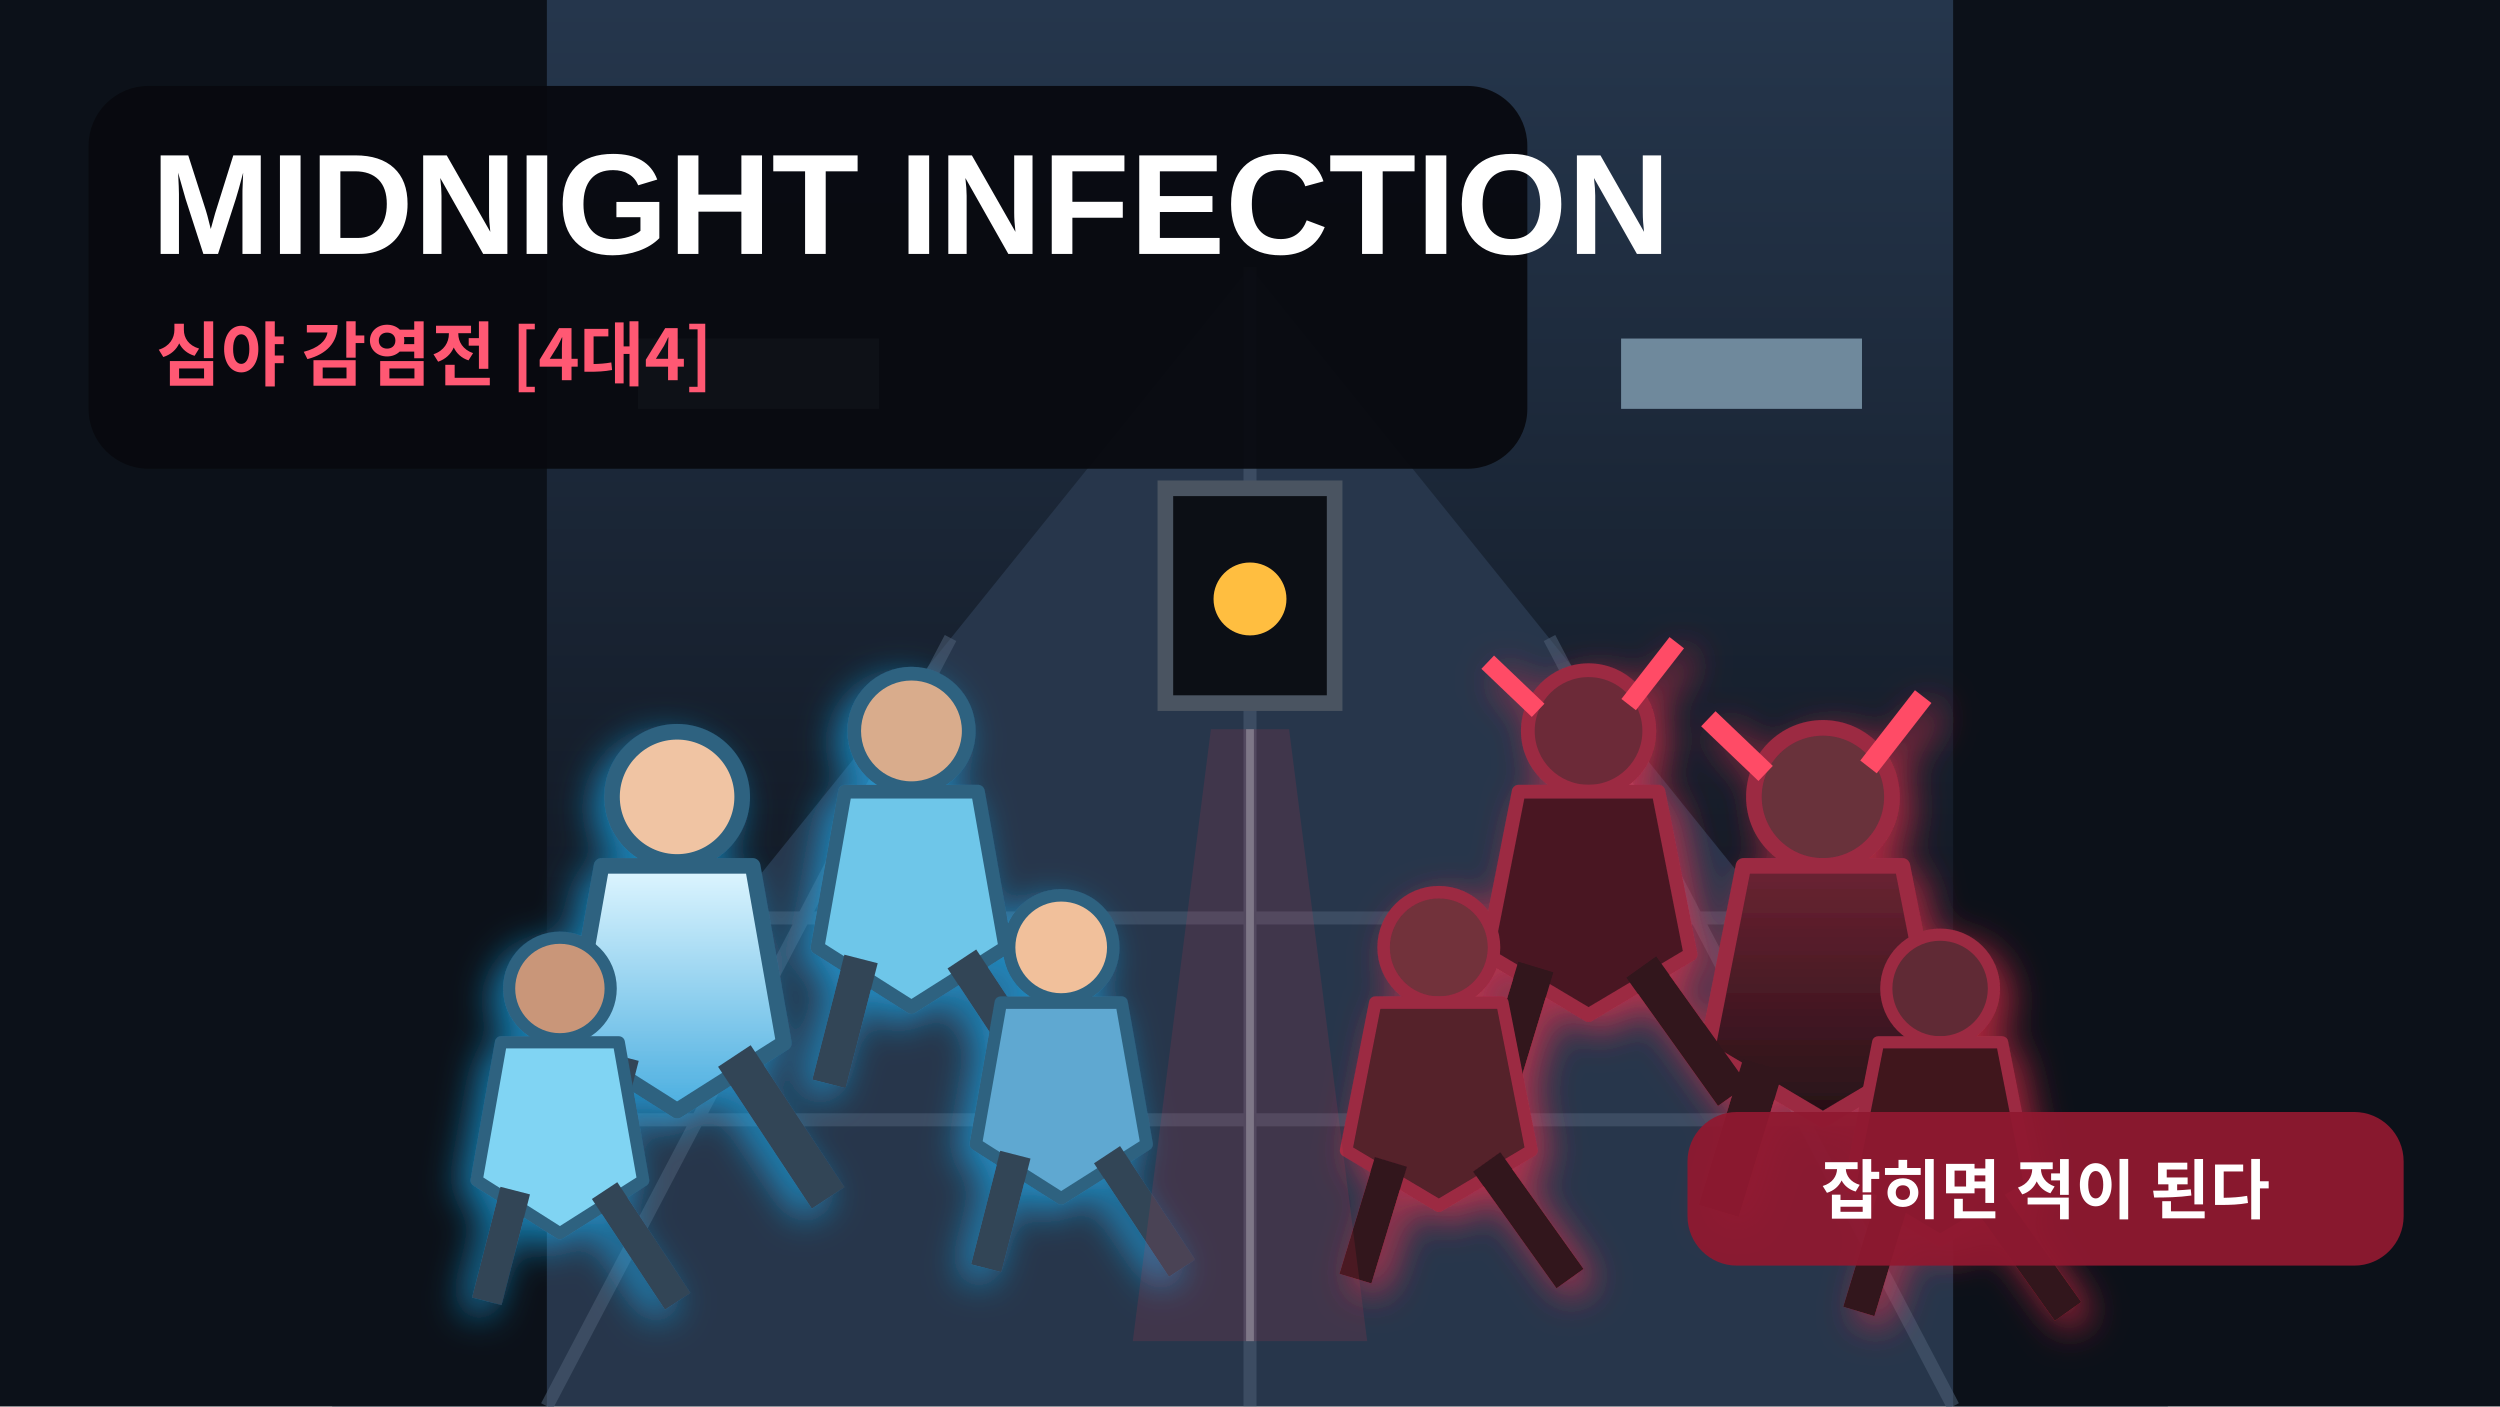
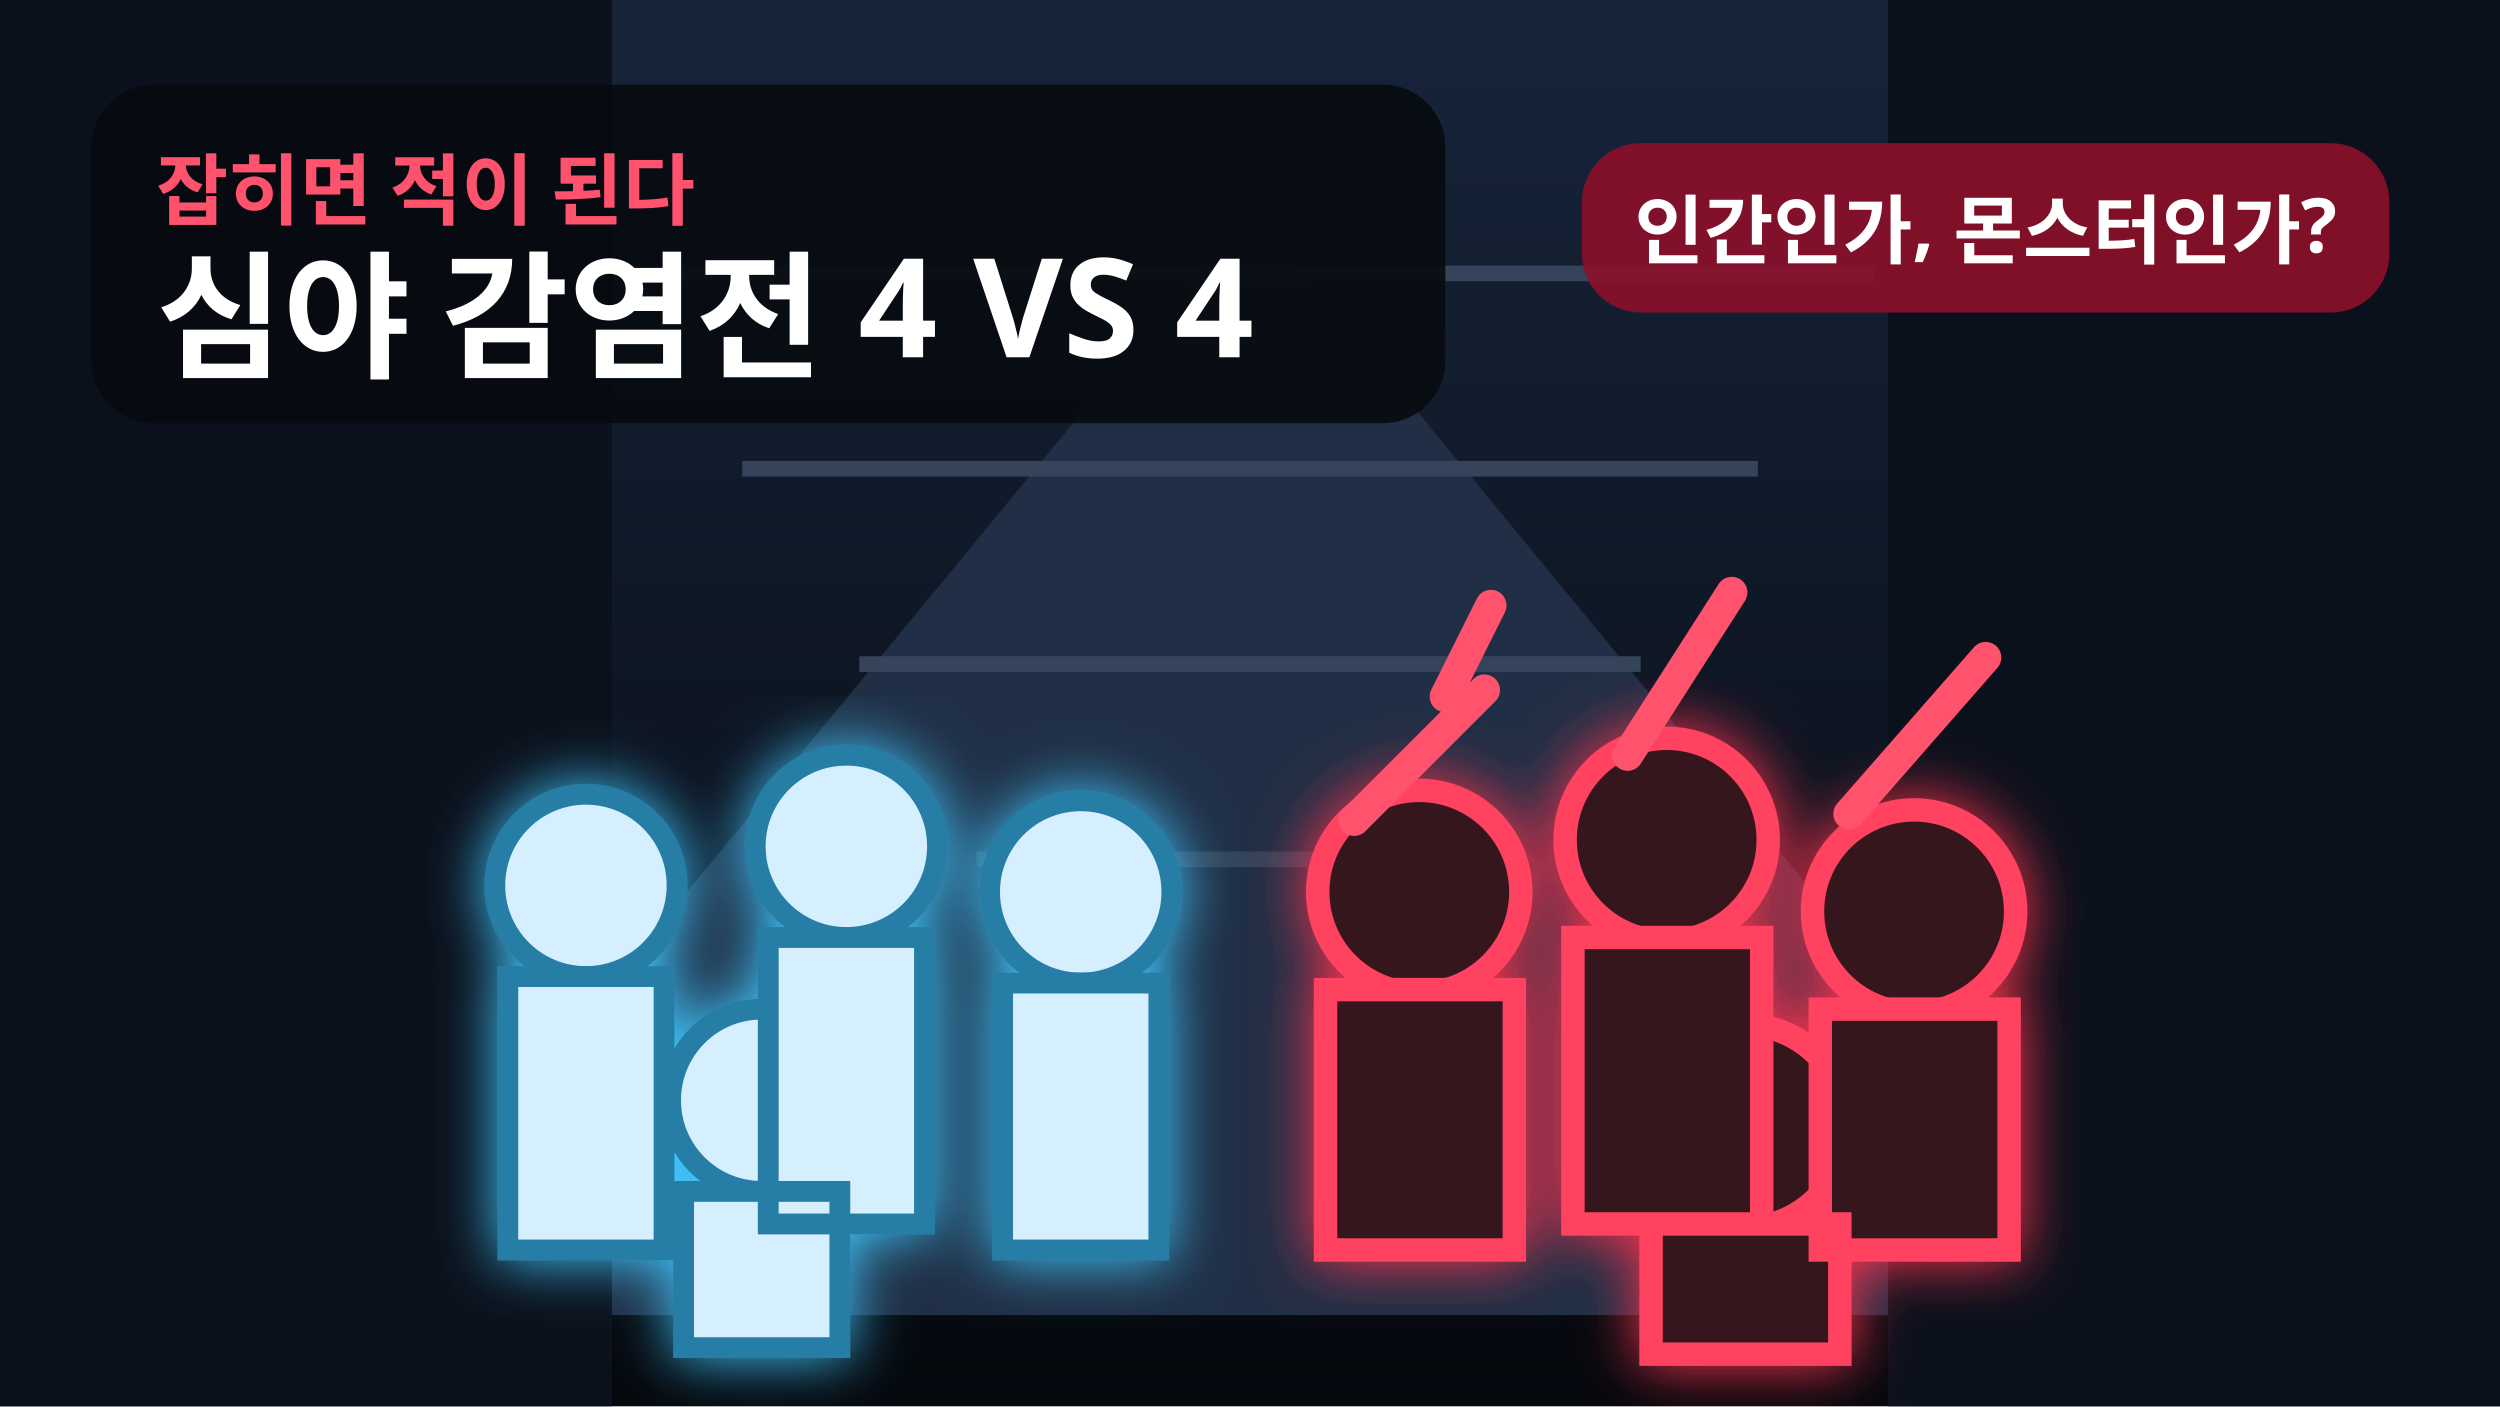
<svg xmlns="http://www.w3.org/2000/svg" viewBox="0 0 1920 1080" role="img" aria-labelledby="t d">
  <defs>
    <linearGradient id="hall" x2="0" y2="1">
-       <stop stop-color="#25364c" />
-       <stop offset="1" stop-color="#080a10" />
+       <stop stop-color="#17243a" />
+       <stop offset="1" stop-color="#05080d" />
    </linearGradient>
-     <linearGradient id="blue" x2="0" y2="1">
-       <stop stop-color="#dff6ff" />
-       <stop offset="1" stop-color="#4aaee0" />
-     </linearGradient>
-     <linearGradient id="red" x2="0" y2="1">
-       <stop stop-color="#6b2332" />
-       <stop offset="1" stop-color="#251017" />
-     </linearGradient>
-     <filter id="sb">
-       <feDropShadow dx="-9" dy="9" stdDeviation="14" flood-color="#20b9ff" flood-opacity=".65" />
+     <filter id="red">
+       <feDropShadow dx="0" dy="0" stdDeviation="22" flood-color="#ff304d" />
    </filter>
-     <filter id="sr">
-       <feDropShadow dx="9" dy="9" stdDeviation="14" flood-color="#ff2f50" flood-opacity=".65" />
+     <filter id="blue">
+       <feDropShadow dx="0" dy="0" stdDeviation="22" flood-color="#40c7ff" />
    </filter>
  </defs>
  <rect width="1920" height="1080" fill="url(#hall)" />
-   <path d="M960 205 1665 1080H255Z" fill="#27364b" />
-   <path d="M0 0h420v1080H0zM1500 0h420v1080h-420z" fill="#0c1119" />
-   <path d="M960 205 960 1080M730 490l-310 590M1190 490l310 590M575 705h770M454 860h1012" stroke="#4d5f75" stroke-width="10" opacity=".55" />
-   <g fill="#a5c8dc" opacity=".6">
-     <rect x="490" y="260" width="185" height="54" />
-     <rect x="1245" y="260" width="185" height="54" />
+   <path d="M960 160 1660 1010H260Z" fill="#202f45" />
+   <path d="M0 0h470v1080H0zM1450 0h470v1080h-470z" fill="#0b111c" />
+   <g stroke="#35445a" stroke-width="12">
+     <path d="M480 210h960M570 360h780M660 510h600M750 660h420" />
  </g>
-   <path d="M895 375h130v165H895z" fill="#0c0f15" stroke="#4a5461" stroke-width="12" />
-   <circle cx="960" cy="460" r="28" fill="#ffbe40" />
-   <g filter="url(#sb)" stroke="#2d6280" stroke-width="12" stroke-linejoin="round">
-     <g transform="translate(520 690)">
-       <circle cy="-78" r="50" fill="#f0c4a3" />
-       <path d="M-58-25h116l24 136L0 163l-82-52z" fill="url(#blue)" />
-       <path d="M-44 121-72 230M44 121l72 109" stroke="#314557" stroke-width="30" />
-     </g>
-     <g transform="translate(700 630) scale(.88)">
-       <circle cy="-78" r="50" fill="#d9ac8c" />
-       <path d="M-58-25h116l24 136L0 163l-82-52z" fill="#6ec6e9" />
-       <path d="M-44 121-72 230M44 121l72 109" stroke="#314557" stroke-width="30" />
-     </g>
-     <g transform="translate(815 790) scale(.8)">
-       <circle cy="-78" r="50" fill="#f1c09b" />
-       <path d="M-58-25h116l24 136L0 163l-82-52z" fill="#5ea8d1" />
-       <path d="M-44 121-72 230M44 121l72 109" stroke="#314557" stroke-width="30" />
-     </g>
-     <g transform="translate(430 820) scale(.78)">
-       <circle cy="-78" r="50" fill="#c99679" />
-       <path d="M-58-25h116l24 136L0 163l-82-52z" fill="#80d4f3" />
-       <path d="M-44 121-72 230M44 121l72 109" stroke="#314557" stroke-width="30" />
-     </g>
+   <g filter="url(#blue)" fill="#d6efff" stroke="#287da5" stroke-width="16">
+     <circle cx="450" cy="680" r="70" />
+     <circle cx="650" cy="650" r="70" />
+     <circle cx="830" cy="685" r="70" />
+     <circle cx="585" cy="845" r="70" />
+     <path d="M390 750v210h120V750zM590 720v220h120V720zM770 755v205h120V755zM525 915v120h120V915z" />
  </g>
-   <g filter="url(#sr)" stroke="#9c2a43" stroke-width="12" stroke-linejoin="round">
-     <g transform="translate(1400 690)">
-       <circle cy="-78" r="53" fill="#69303b" />
-       <path d="M-61-25h122l28 142L0 170l-89-53z" fill="url(#red)" />
-       <path d="M-46 128-80 240M46 128l80 112" stroke="#31151c" stroke-width="32" />
-       <path d="M-44-96-88-138M35-101l42-54" stroke="#ff4b66" stroke-width="16" />
-     </g>
-     <g transform="translate(1220 630) scale(.88)">
-       <circle cy="-78" r="53" fill="#6c2938" />
-       <path d="M-61-25h122l28 142L0 170l-89-53z" fill="#4a1823" />
-       <path d="M-46 128-80 240M46 128l80 112" stroke="#31151c" stroke-width="32" />
-       <path d="M-44-96-88-138M35-101l42-54" stroke="#ff4b66" stroke-width="16" />
-     </g>
-     <g transform="translate(1105 790) scale(.8)">
-       <circle cy="-78" r="53" fill="#72303b" />
-       <path d="M-61-25h122l28 142L0 170l-89-53z" fill="#54202a" />
-       <path d="M-46 128-80 240M46 128l80 112" stroke="#31151c" stroke-width="32" />
-     </g>
-     <g transform="translate(1490 820) scale(.78)">
-       <circle cy="-78" r="53" fill="#612934" />
-       <path d="M-61-25h122l28 142L0 170l-89-53z" fill="#41141e" />
-       <path d="M-46 128-80 240M46 128l80 112" stroke="#31151c" stroke-width="32" />
-     </g>
+   <g filter="url(#red)" fill="#35151e" stroke="#ff4260" stroke-width="18">
+     <circle cx="1090" cy="685" r="78" />
+     <circle cx="1280" cy="645" r="78" />
+     <circle cx="1470" cy="700" r="78" />
+     <circle cx="1340" cy="865" r="78" />
+     <path d="M1018 760v200h145V760zM1208 720v220h145V720zM1398 775v185h145V775zM1268 940v100h145V940z" />
  </g>
-   <path d="M930 560 870 1030h180l-60-470z" fill="#ff334f" opacity=".12" />
-   <path d="M960 560v470" stroke="#fff" stroke-width="6" opacity=".25" />
-   <rect x="68" y="66" width="1105" height="294" rx="46" fill="#07090e" opacity=".93" />
-   <text x="116" y="195" font-family="Arial,DejaVu Sans,sans-serif" font-size="110" font-weight="900" fill="#fff">MIDNIGHT INFECTION</text>
-   <text x="120" y="292" font-family="Noto Sans CJK KR,DejaVu Sans,sans-serif" font-size="54" font-weight="800" fill="#ff5873">심야 감염전 [4대4]</text>
-   <rect x="1296" y="854" width="550" height="118" rx="38" fill="#8f1830" opacity=".94" />
-   <text x="1571" y="932" text-anchor="middle" font-family="Noto Sans CJK KR,DejaVu Sans,sans-serif" font-size="50" font-weight="900" fill="#fff">잡히면 적이 된다</text>
+   <path d="M1040 630l100-100m-30 5 35-70m105 115 80-125m90 170 105-120" stroke="#ff526d" stroke-width="24" stroke-linecap="round" />
+   <rect x="70" y="65" width="1040" height="260" rx="48" fill="#070a10" opacity=".9" />
+   <text x="120" y="168" font-family="sans-serif" font-size="60" font-weight="900" fill="#ff526d">잡히면 적이 된다</text>
+   <text x="120" y="282" font-family="sans-serif" font-size="106" font-weight="1000" fill="white">심야 감염전 4 VS 4</text>
+   <rect x="1215" y="110" width="620" height="130" rx="45" fill="#8d1029" opacity=".9" />
+   <text x="1525" y="198" text-anchor="middle" font-family="sans-serif" font-size="58" font-weight="900" fill="white">인간인가, 몬스터인가?</text>
</svg>
